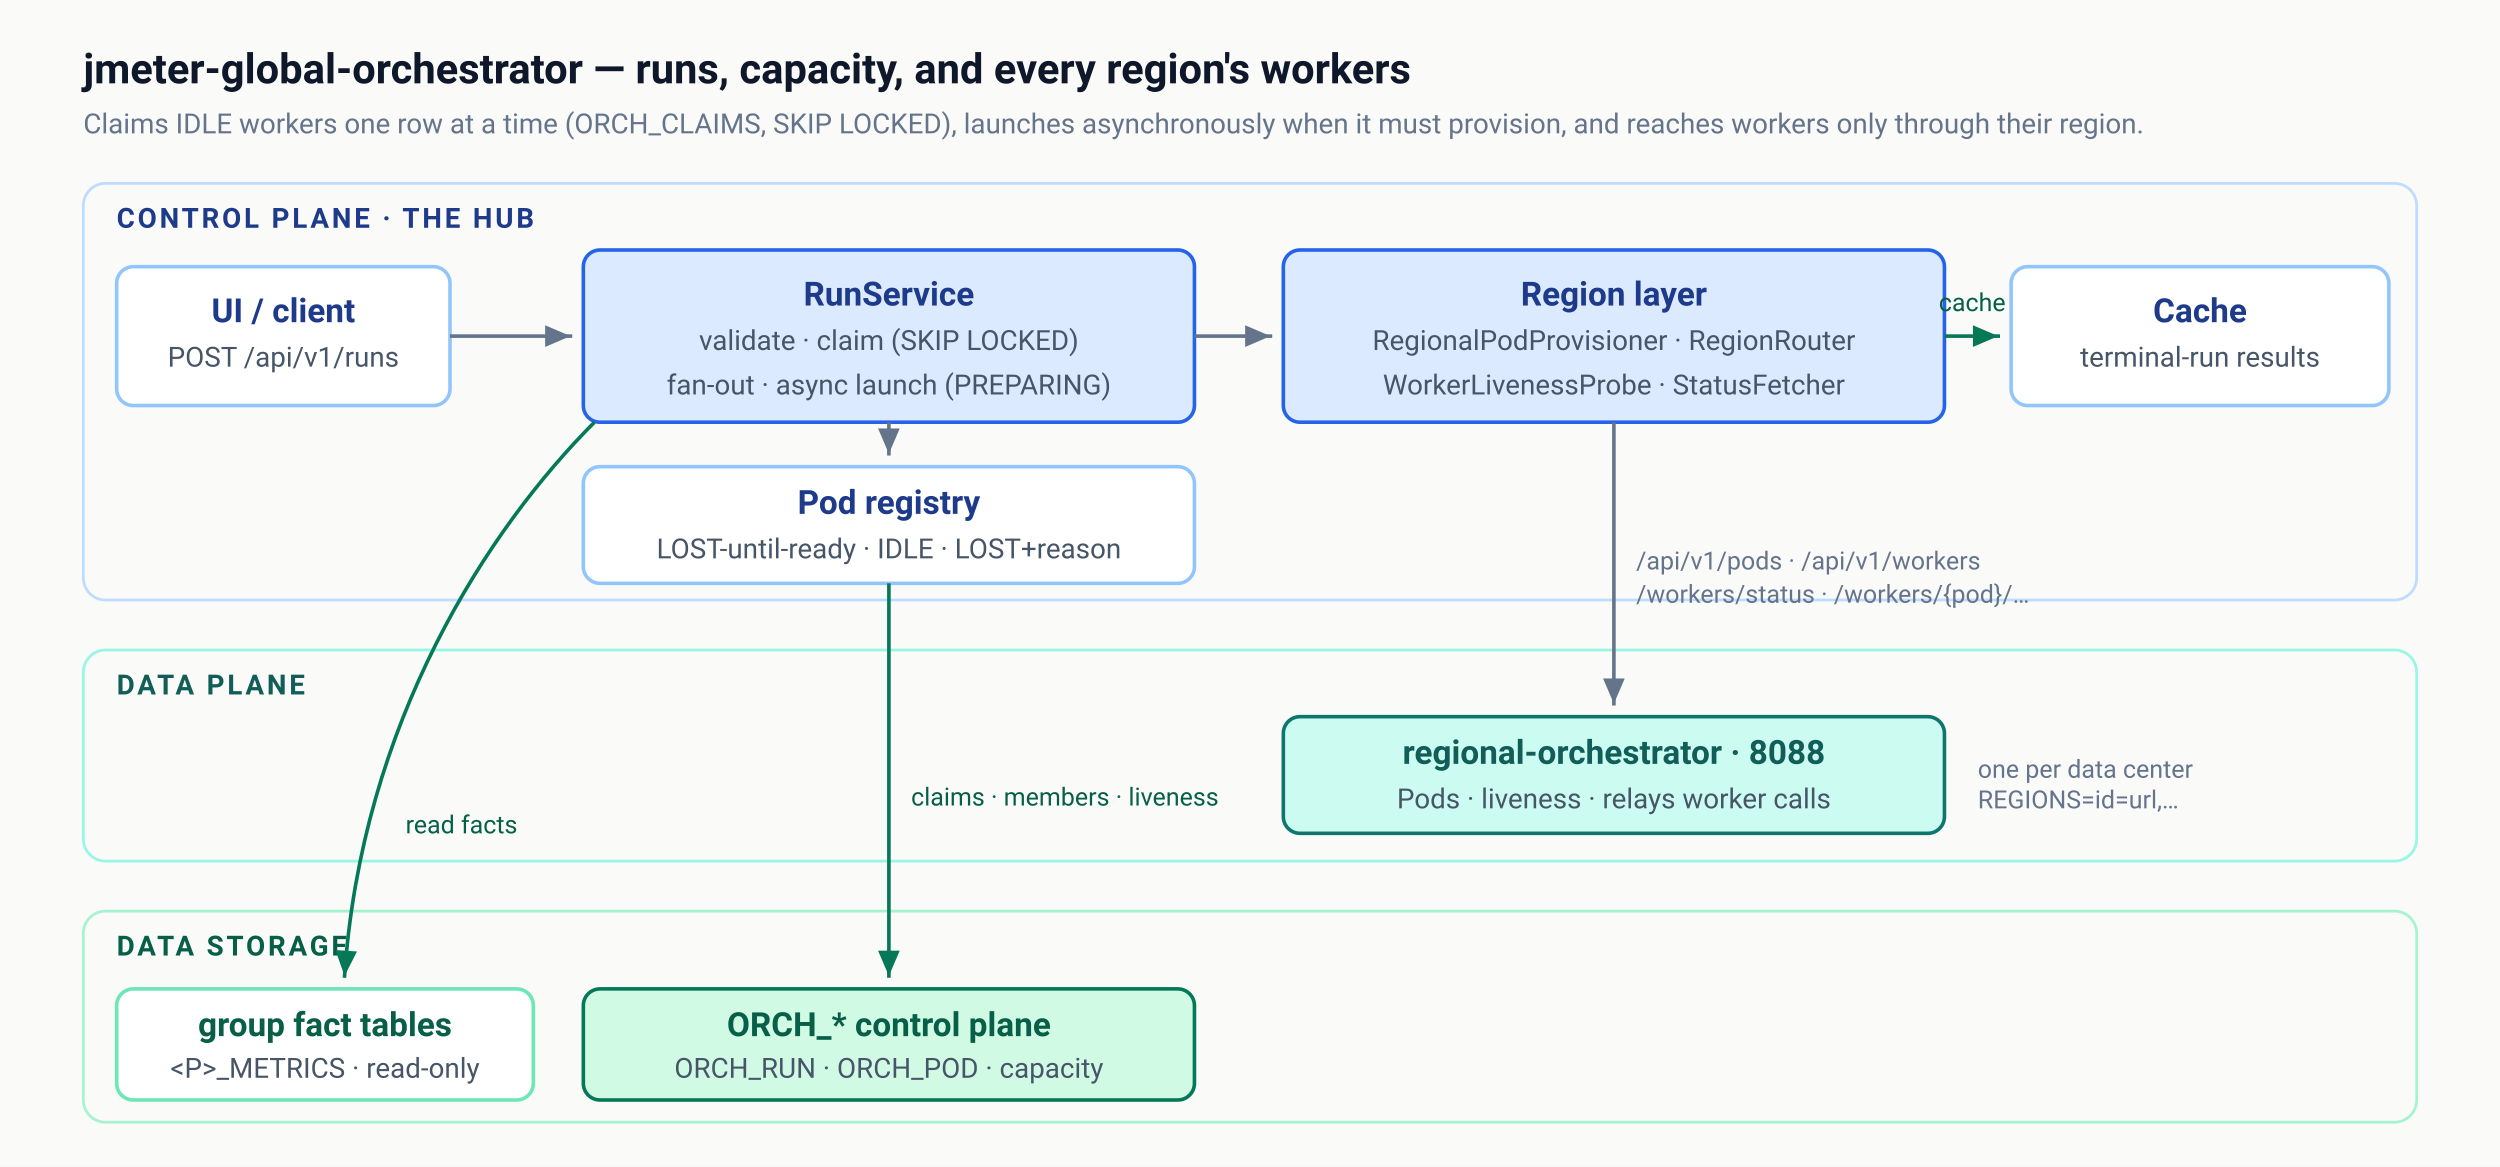
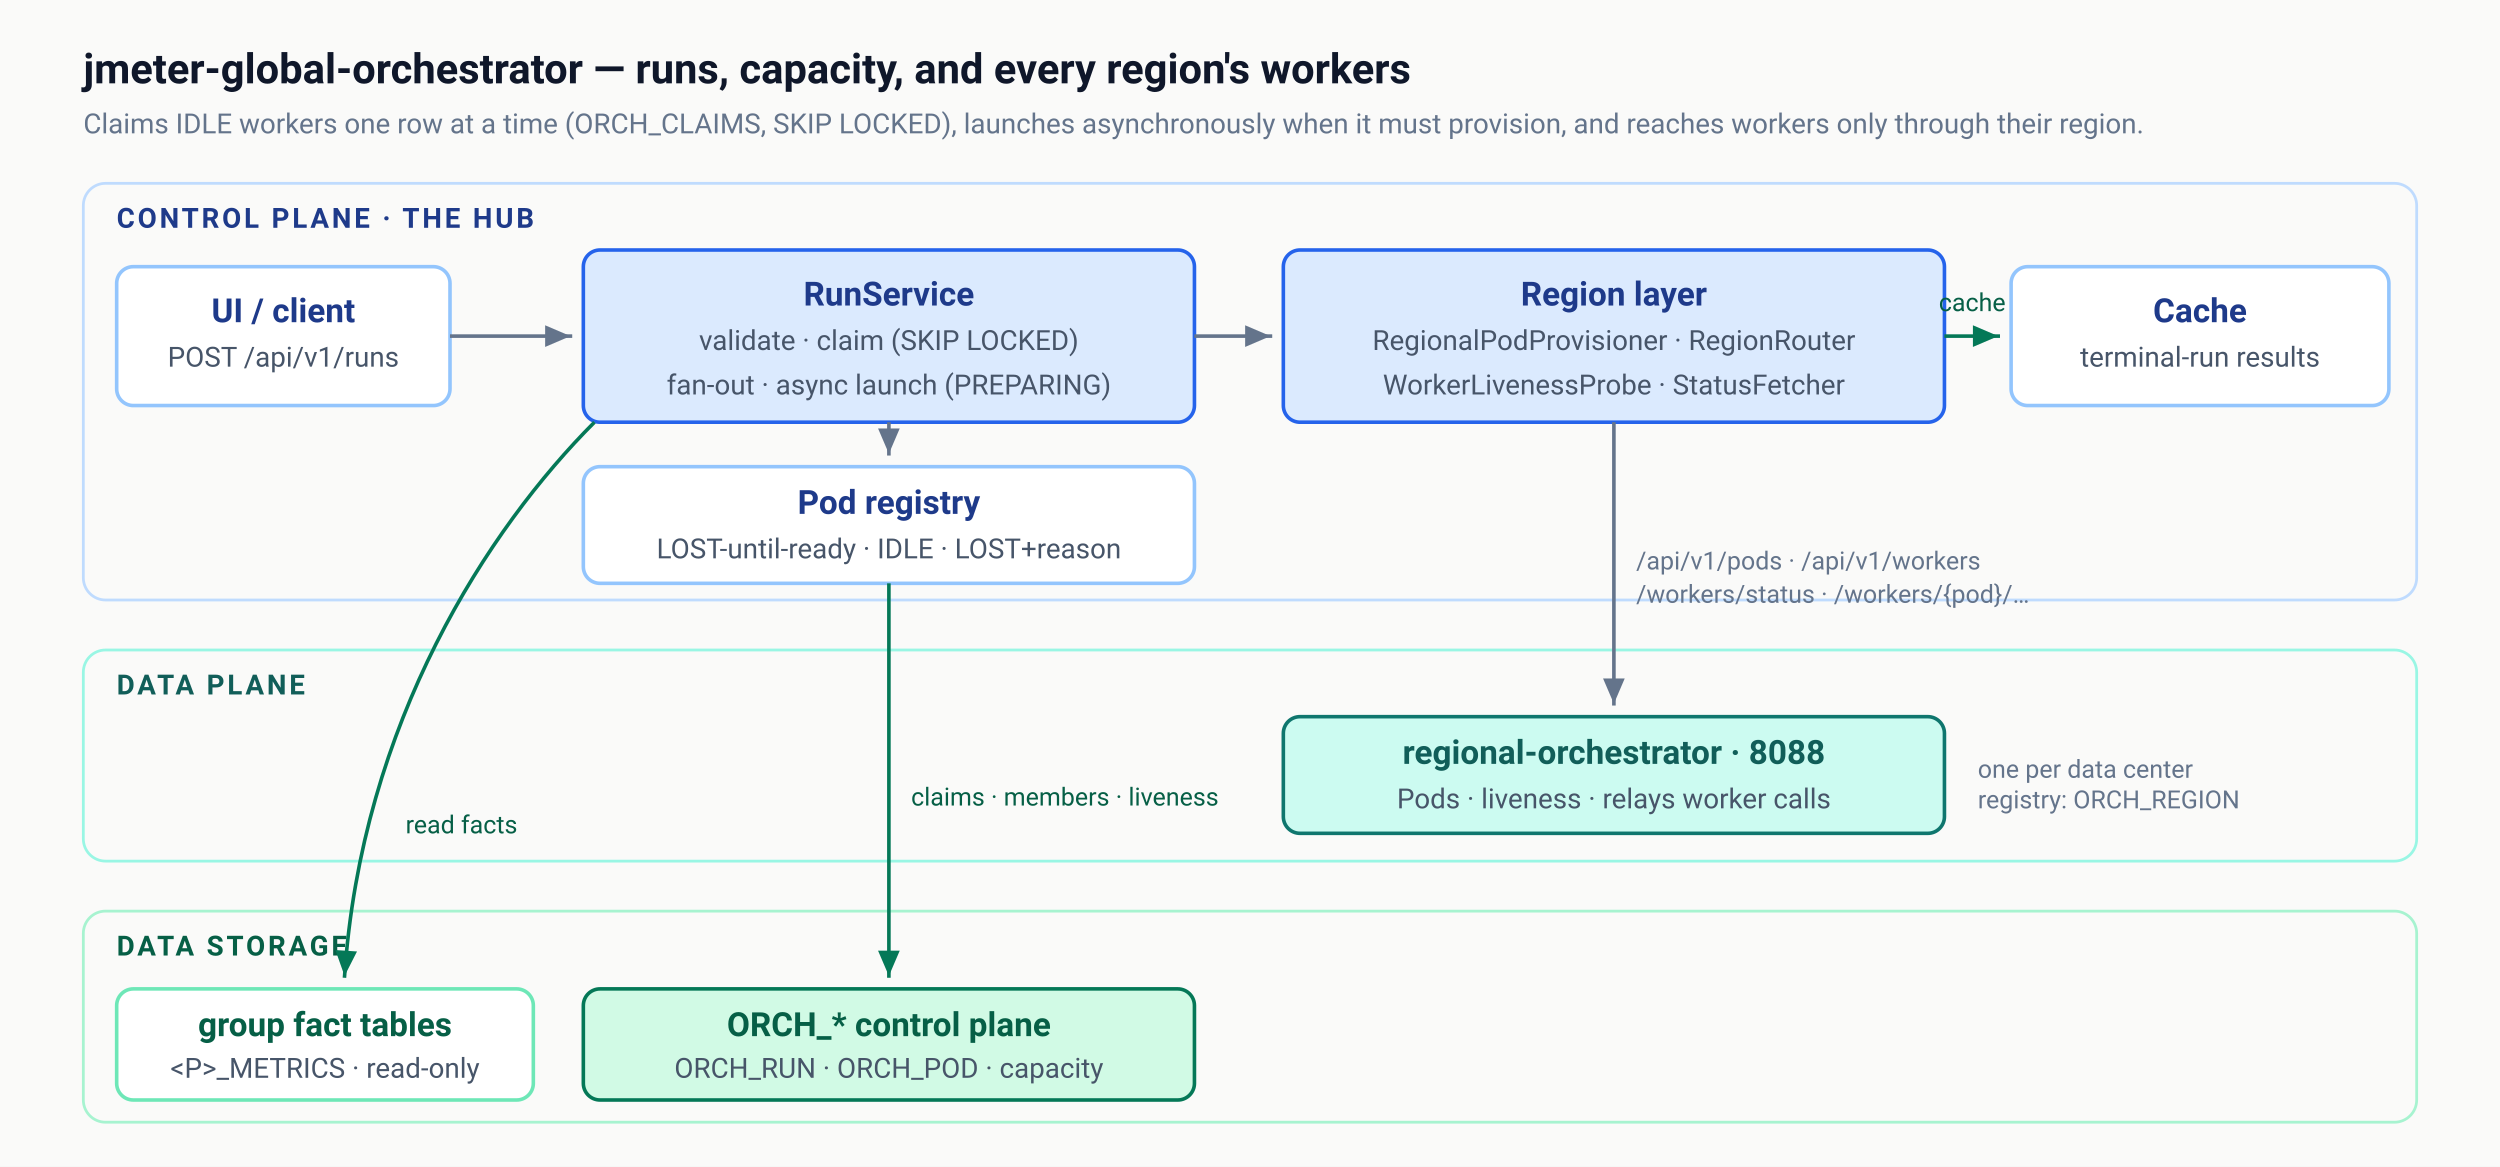
<svg xmlns="http://www.w3.org/2000/svg" viewBox="0 0 900 420" width="900" height="420" font-family="-apple-system, 'Segoe UI', Roboto, Helvetica, Arial, sans-serif">
  <defs>
    <marker id="a" markerWidth="9" markerHeight="9" refX="7.5" refY="3" orient="auto" markerUnits="strokeWidth">
      <path d="M0,0 L0,6 L7,3 z" fill="#64748b" />
    </marker>
    <marker id="ag" markerWidth="9" markerHeight="9" refX="7.5" refY="3" orient="auto" markerUnits="strokeWidth">
      <path d="M0,0 L0,6 L7,3 z" fill="#047857" />
    </marker>
  </defs>
  <rect width="900" height="420" fill="#fafaf9" />
  <text x="30" y="30" font-size="15" font-weight="700" fill="#0f172a">jmeter-global-orchestrator — runs, capacity, and every region's workers</text>
  <text x="30" y="48" font-size="10" fill="#64748b">Claims IDLE workers one row at a time (ORCH_CLAIMS, SKIP LOCKED), launches asynchronously when it must provision, and reaches workers only through their region.</text>
  <rect x="30" y="66" width="840" height="150" rx="8" fill="none" stroke="#bfdbfe" />
  <text x="42" y="82" font-size="10" font-weight="600" letter-spacing="1" fill="#1e3a8a">CONTROL PLANE · THE HUB</text>
  <rect x="42" y="96" width="120" height="50" rx="6" fill="#ffffff" stroke="#93c5fd" stroke-width="1.3" />
  <text x="102" y="116" text-anchor="middle" font-size="12" font-weight="600" fill="#1e3a8a">UI / client</text>
  <text x="102" y="132" text-anchor="middle" font-size="10" fill="#475569">POST /api/v1/runs</text>
  <rect x="210" y="90" width="220" height="62" rx="6" fill="#dbeafe" stroke="#2563eb" stroke-width="1.3" />
  <text x="320" y="110" text-anchor="middle" font-size="12" font-weight="600" fill="#1e3a8a">RunService</text>
  <text x="320" y="126" text-anchor="middle" font-size="10" fill="#475569">validate · claim (SKIP LOCKED)</text>
  <text x="320" y="142" text-anchor="middle" font-size="10" fill="#475569">fan-out · async launch (PREPARING)</text>
  <rect x="462" y="90" width="238" height="62" rx="6" fill="#dbeafe" stroke="#2563eb" stroke-width="1.3" />
  <text x="581" y="110" text-anchor="middle" font-size="12" font-weight="600" fill="#1e3a8a">Region layer</text>
  <text x="581" y="126" text-anchor="middle" font-size="10" fill="#475569">RegionalPodProvisioner · RegionRouter</text>
  <text x="581" y="142" text-anchor="middle" font-size="10" fill="#475569">WorkerLivenessProbe · StatusFetcher</text>
  <rect x="210" y="168" width="220" height="42" rx="6" fill="#ffffff" stroke="#93c5fd" stroke-width="1.3" />
  <text x="320" y="185" text-anchor="middle" font-size="12" font-weight="600" fill="#1e3a8a">Pod registry</text>
  <text x="320" y="201" text-anchor="middle" font-size="10" fill="#475569">LOST-until-ready · IDLE · LOST+reason</text>
  <rect x="724" y="96" width="136" height="50" rx="6" fill="#ffffff" stroke="#93c5fd" stroke-width="1.3" />
  <text x="792" y="116" text-anchor="middle" font-size="12" font-weight="600" fill="#1e3a8a">Cache</text>
  <text x="792" y="132" text-anchor="middle" font-size="10" fill="#475569">terminal-run results</text>
  <rect x="30" y="234" width="840" height="76" rx="8" fill="none" stroke="#99f6e4" />
  <text x="42" y="250" font-size="10" font-weight="600" letter-spacing="1" fill="#115e59">DATA PLANE</text>
  <rect x="462" y="258" width="238" height="42" rx="6" fill="#ccfbf1" stroke="#0f766e" stroke-width="1.3" />
  <text x="581" y="275" text-anchor="middle" font-size="12" font-weight="600" fill="#115e59">regional-orchestrator · 8088</text>
  <text x="581" y="291" text-anchor="middle" font-size="10" fill="#475569">Pods · liveness · relays worker calls</text>
  <text x="712" y="280" font-size="9" fill="#64748b">one per data center</text>
-   <text x="712" y="291" font-size="9" fill="#64748b">REGIONS=id=url,…</text>
+   <text x="712" y="291" font-size="9" fill="#64748b">registry: ORCH_REGION</text>
  <rect x="30" y="328" width="840" height="76" rx="8" fill="none" stroke="#a7f3d0" />
  <text x="42" y="344" font-size="10" font-weight="600" letter-spacing="1" fill="#065f46">DATA STORAGE</text>
  <rect x="210" y="356" width="220" height="40" rx="6" fill="#d1fae5" stroke="#047857" stroke-width="1.3" />
  <text x="320" y="373" text-anchor="middle" font-size="12" font-weight="600" fill="#065f46">ORCH_* control plane</text>
  <text x="320" y="388" text-anchor="middle" font-size="10" fill="#475569">ORCH_RUN · ORCH_POD · capacity</text>
  <rect x="42" y="356" width="150" height="40" rx="6" fill="#ffffff" stroke="#6ee7b7" stroke-width="1.3" />
  <text x="117" y="373" text-anchor="middle" font-size="12" font-weight="600" fill="#065f46">group fact tables</text>
  <text x="117" y="388" text-anchor="middle" font-size="10" fill="#475569">&lt;P&gt;_METRICS · read-only</text>
  <g stroke="#64748b" stroke-width="1.3" fill="none" marker-end="url(#a)">
    <line x1="162" y1="121" x2="206" y2="121" />
    <line x1="430" y1="121" x2="458" y2="121" />
    <path d="M320,152 V164" />
    <path d="M581,152 V254" />
  </g>
  <g stroke="#047857" stroke-width="1.3" fill="none" marker-end="url(#ag)">
    <path d="M320,210 V352" />
    <path d="M214,152 C176,190 130,260 124,352" />
    <path d="M700,121 H720" />
  </g>
  <g font-size="9" fill="#64748b">
    <text x="589" y="205" text-anchor="start">/api/v1/pods · /api/v1/workers</text>
    <text x="589" y="217" text-anchor="start">/workers/status · /workers/{pod}/…</text>
    <text x="328" y="290" text-anchor="start" fill="#065f46">claims · members · liveness</text>
    <text x="146" y="300" text-anchor="start" fill="#065f46">read facts</text>
    <text x="710" y="112" text-anchor="middle" fill="#065f46">cache</text>
  </g>
</svg>
